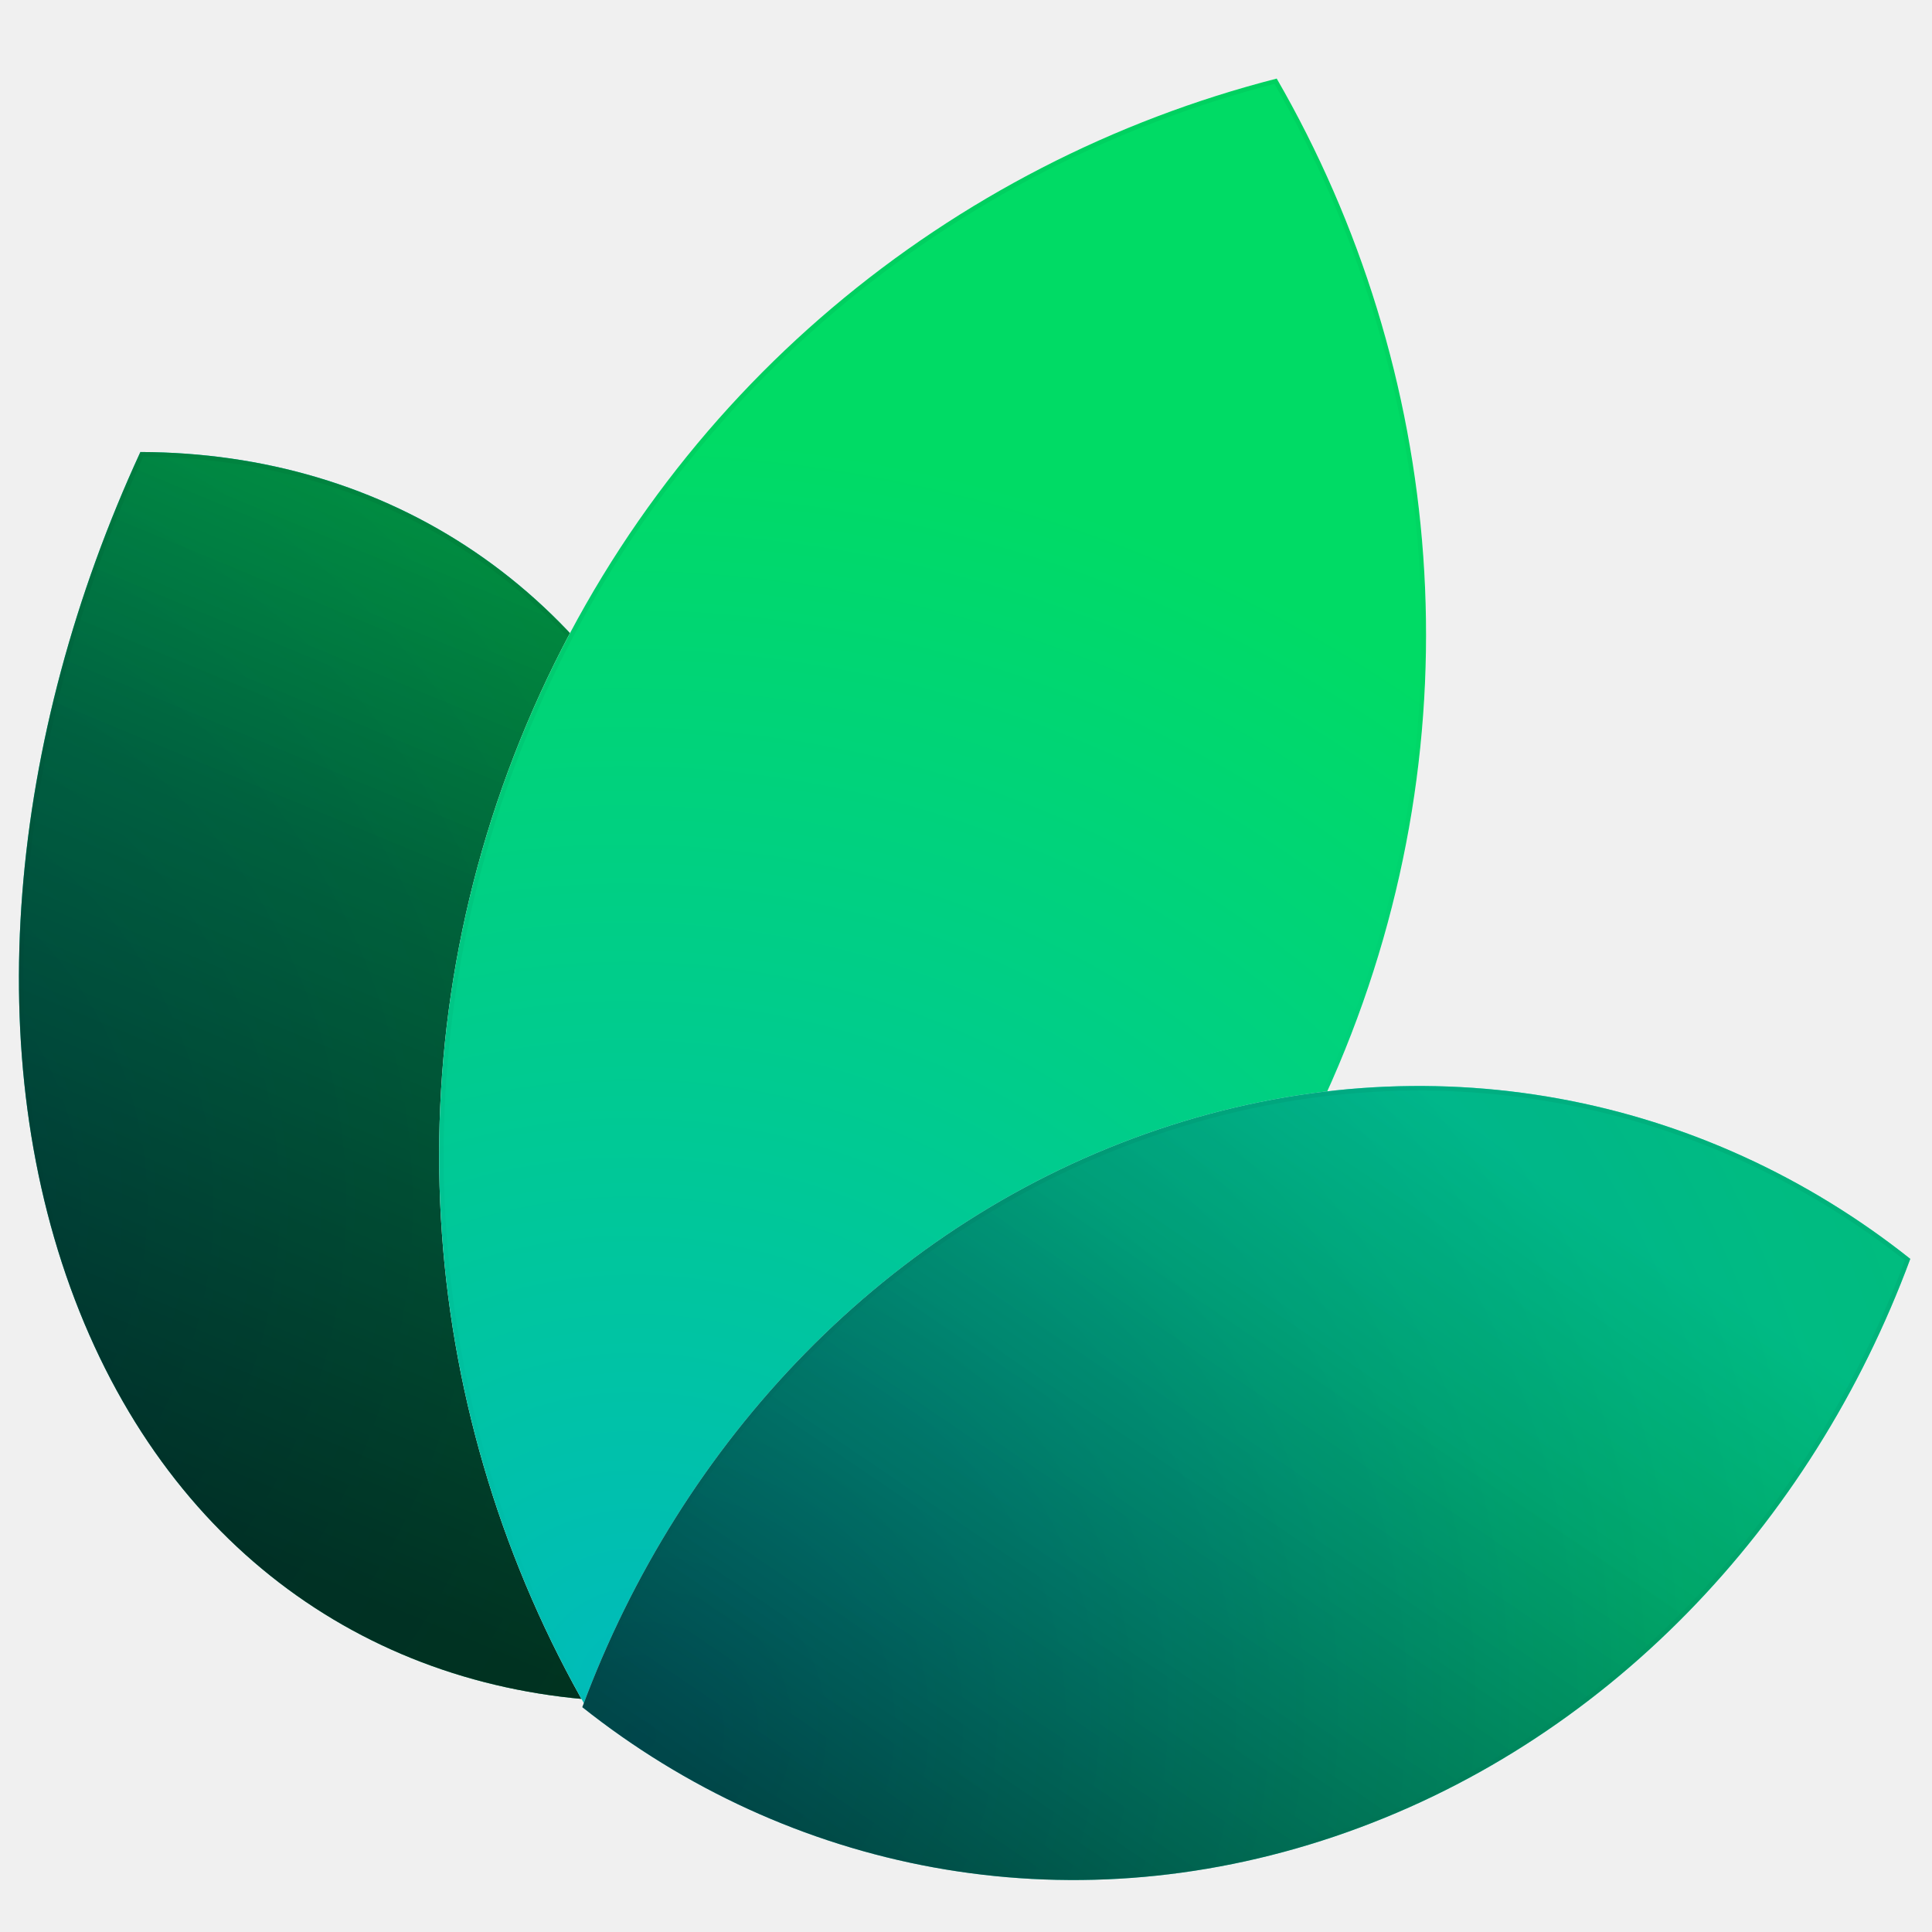
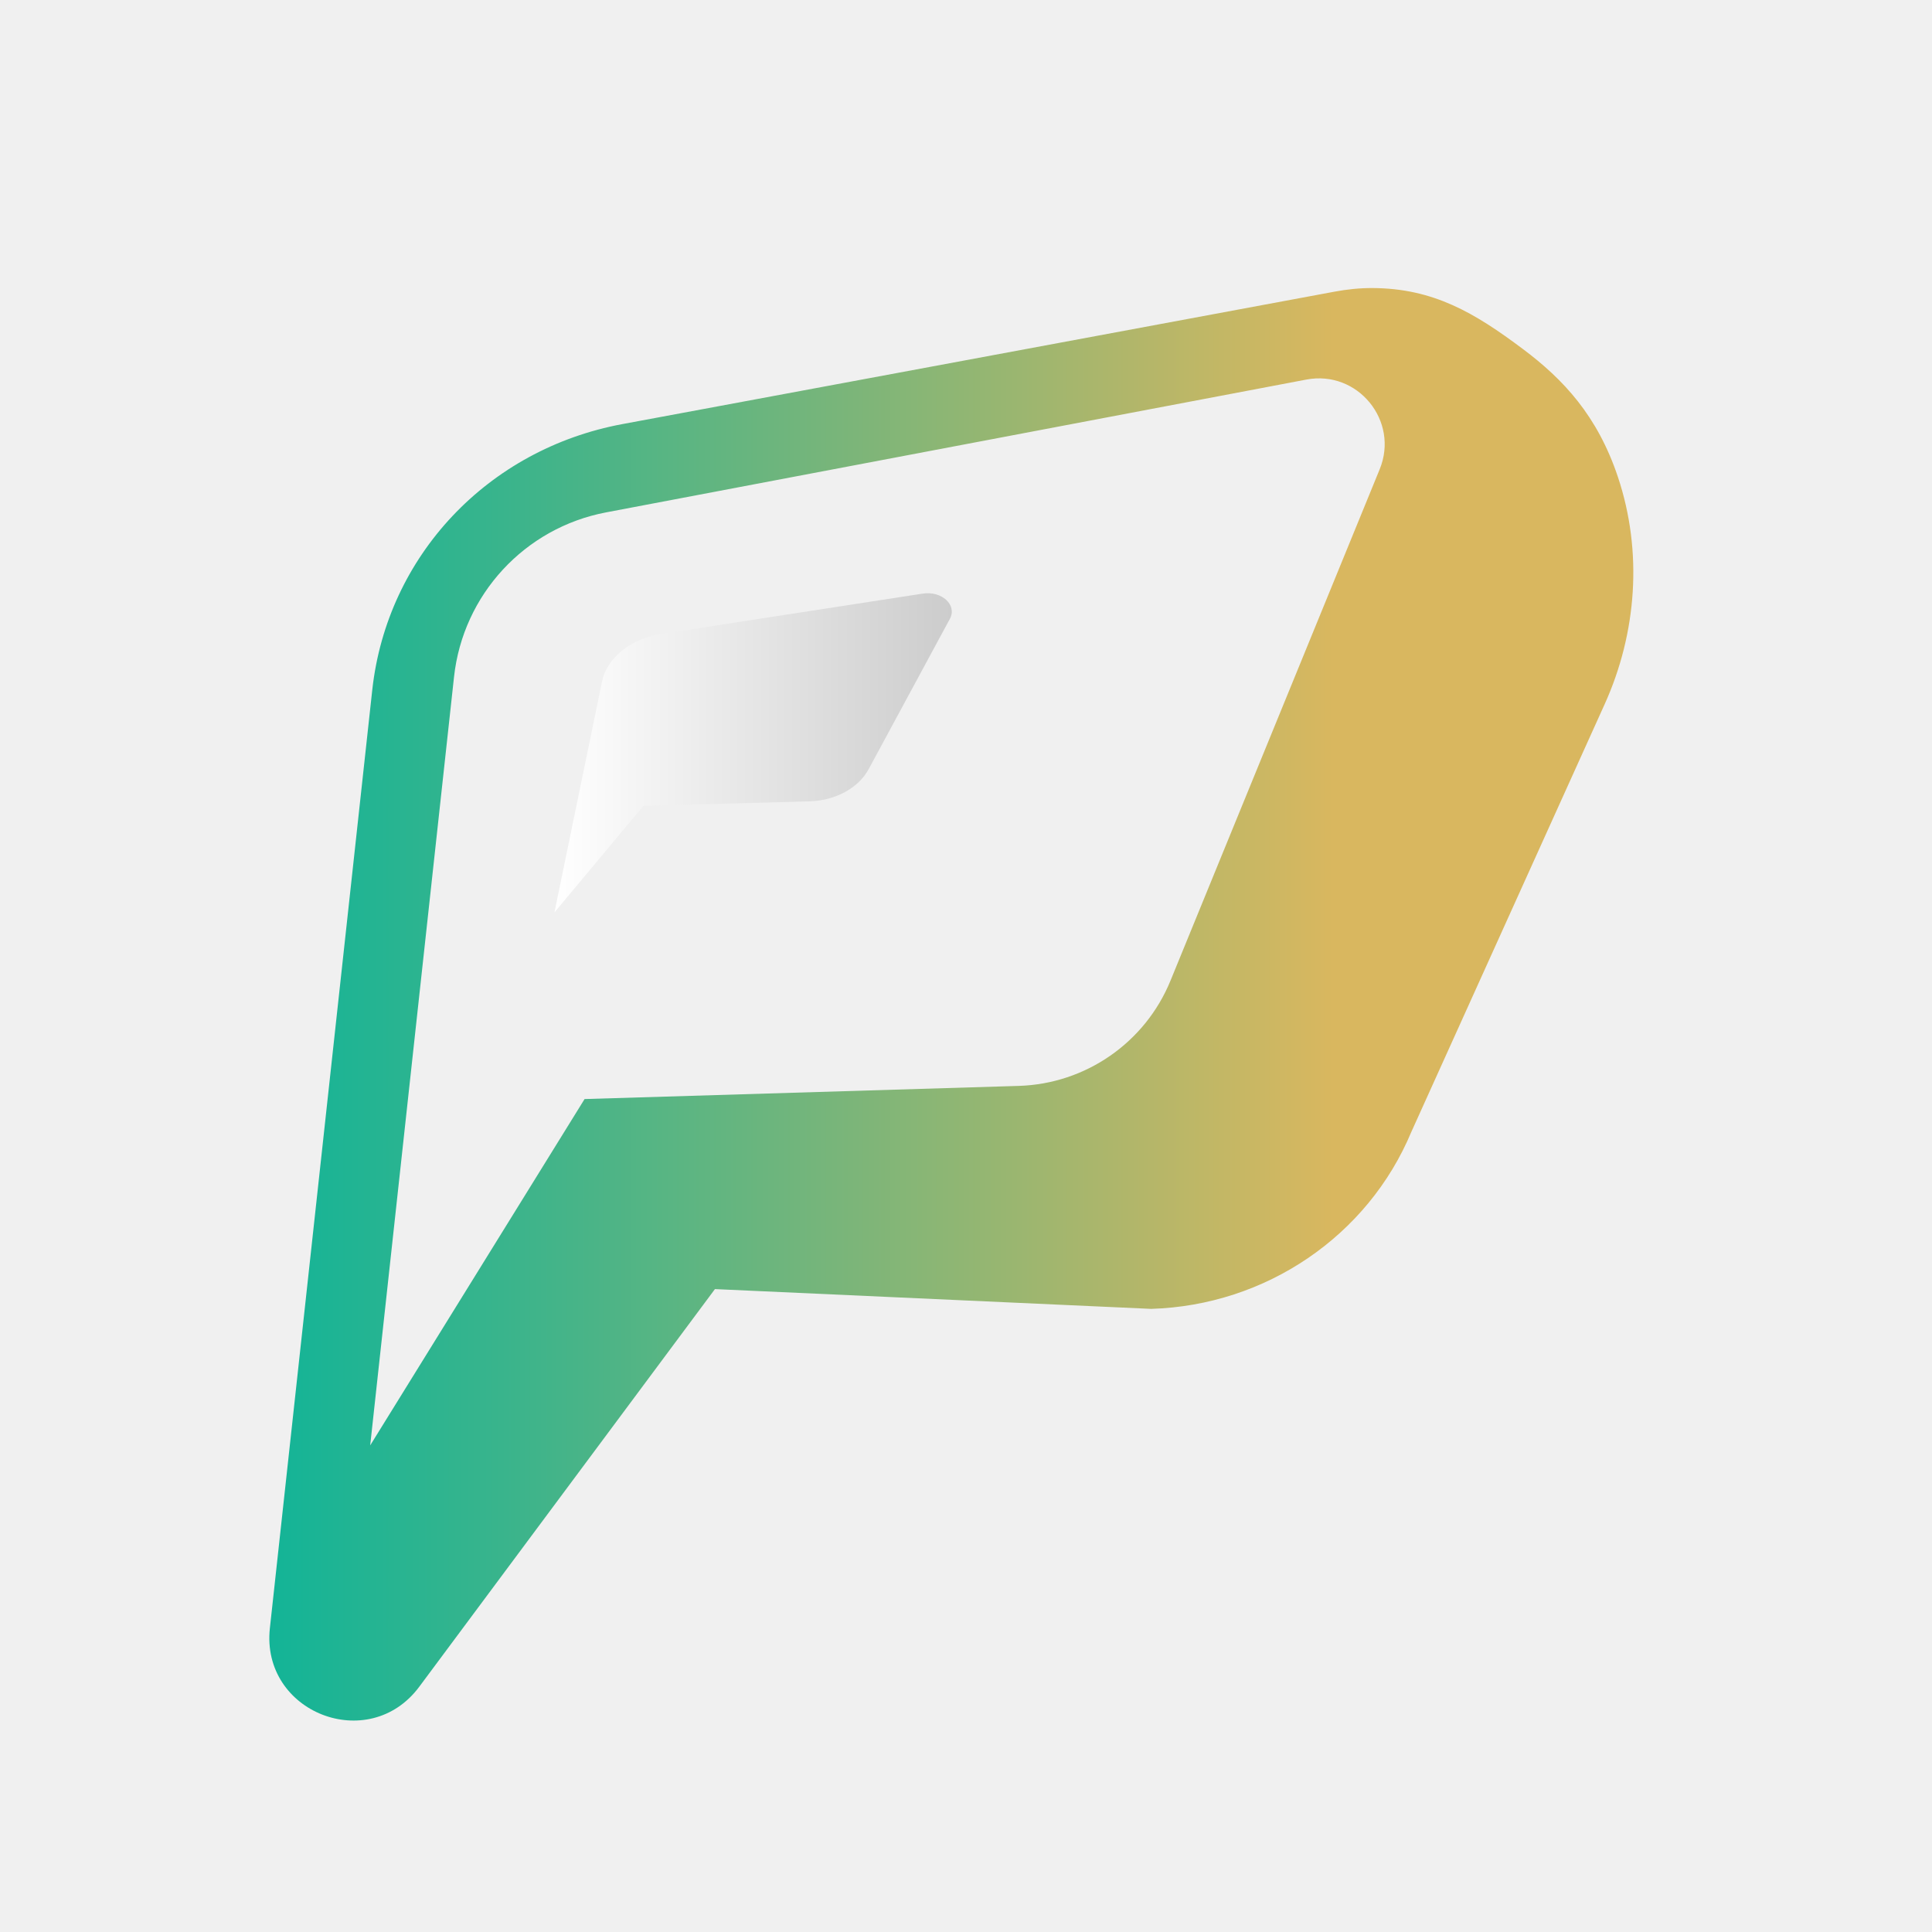
- <svg xmlns="http://www.w3.org/2000/svg" width="24" height="24" viewBox="0 0 24 24" fill="none">
-   <path d="M7.953 21.139C4.896 21.13 2.255 19.458 0.987 16.29C-0.28 13.121 0.109 9.163 1.744 5.615C4.801 5.624 7.442 7.296 8.71 10.465C9.977 13.633 9.588 17.591 7.953 21.139Z" fill="white" />
-   <path d="M7.953 21.139C4.896 21.13 2.255 19.458 0.987 16.29C-0.28 13.121 0.109 9.163 1.744 5.615C4.801 5.624 7.442 7.296 8.71 10.465C9.977 13.633 9.588 17.591 7.953 21.139Z" fill="url(#paint0_radial_101_2703)" />
-   <path d="M7.953 21.139C4.896 21.13 2.255 19.458 0.987 16.29C-0.28 13.121 0.109 9.163 1.744 5.615C4.801 5.624 7.442 7.296 8.71 10.465C9.977 13.633 9.588 17.591 7.953 21.139Z" fill="black" fill-opacity="0.5" style="mix-blend-mode:hard-light" />
-   <path d="M7.953 21.139C4.896 21.13 2.255 19.458 0.987 16.29C-0.28 13.121 0.109 9.163 1.744 5.615C4.801 5.624 7.442 7.296 8.71 10.465C9.977 13.633 9.588 17.591 7.953 21.139Z" fill="url(#paint1_linear_101_2703)" fill-opacity="0.5" style="mix-blend-mode:hard-light" />
-   <path d="M8.684 10.476C9.945 13.63 9.561 17.572 7.935 21.111C4.897 21.096 2.274 19.431 1.013 16.279C-0.248 13.124 0.136 9.182 1.762 5.643C4.8 5.659 7.423 7.324 8.684 10.476Z" stroke="url(#paint2_linear_101_2703)" stroke-opacity="0.05" stroke-width="0.056" />
-   <path d="M7.31 21.257C11.354 20.221 14.884 17.375 16.628 13.236C18.373 9.097 17.945 4.587 15.86 0.976C11.816 2.012 8.287 4.858 6.542 8.998C4.797 13.137 5.225 17.646 7.31 21.257Z" fill="white" />
-   <path d="M7.31 21.257C11.354 20.221 14.884 17.375 16.628 13.236C18.373 9.097 17.945 4.587 15.86 0.976C11.816 2.012 8.287 4.858 6.542 8.998C4.797 13.137 5.225 17.646 7.31 21.257Z" fill="url(#paint3_radial_101_2703)" />
-   <path d="M16.603 13.225C14.864 17.349 11.351 20.187 7.324 21.225C5.253 17.624 4.829 13.132 6.568 9.009C8.306 4.885 11.819 2.047 15.846 1.009C17.918 4.61 18.341 9.101 16.603 13.225Z" stroke="url(#paint4_linear_101_2703)" stroke-opacity="0.05" stroke-width="0.056" />
-   <path d="M7.234 21.207C9.789 23.237 13.21 23.951 16.577 22.814C19.944 21.677 22.506 18.945 23.73 15.638C21.175 13.608 17.754 12.894 14.387 14.031C11.02 15.168 8.458 17.901 7.234 21.207Z" fill="white" />
-   <path d="M7.234 21.207C9.789 23.237 13.21 23.951 16.577 22.814C19.944 21.677 22.506 18.945 23.73 15.638C21.175 13.608 17.754 12.894 14.387 14.031C11.02 15.168 8.458 17.901 7.234 21.207Z" fill="url(#paint5_radial_101_2703)" />
-   <path d="M7.234 21.207C9.789 23.237 13.21 23.951 16.577 22.814C19.944 21.677 22.506 18.945 23.73 15.638C21.175 13.608 17.754 12.894 14.387 14.031C11.02 15.168 8.458 17.901 7.234 21.207Z" fill="black" fill-opacity="0.2" style="mix-blend-mode:hard-light" />
-   <path d="M7.234 21.207C9.789 23.237 13.21 23.951 16.577 22.814C19.944 21.677 22.506 18.945 23.73 15.638C21.175 13.608 17.754 12.894 14.387 14.031C11.02 15.168 8.458 17.901 7.234 21.207Z" fill="url(#paint6_linear_101_2703)" fill-opacity="0.5" style="mix-blend-mode:hard-light" />
-   <path d="M16.568 22.787C13.218 23.918 9.814 23.212 7.267 21.198C8.492 17.907 11.044 15.189 14.396 14.058C17.747 12.927 21.15 13.633 23.697 15.648C22.472 18.938 19.92 21.656 16.568 22.787Z" stroke="url(#paint7_linear_101_2703)" stroke-opacity="0.05" stroke-width="0.056" />
+ <svg xmlns="http://www.w3.org/2000/svg" id="Layer_1" data-name="Layer 1" viewBox="0 0 1024 1024">
  <defs>
-     <radialGradient id="paint0_radial_101_2703" cx="0" cy="0" r="1" gradientUnits="userSpaceOnUse" gradientTransform="translate(-3.00503 15.023) rotate(-10.029) scale(17.9572 17.784)">
-       <stop stop-color="#00B0BB" />
-       <stop offset="1" stop-color="#00DB65" />
-     </radialGradient>
-     <linearGradient id="paint1_linear_101_2703" x1="7.39" y1="4.813" x2="1.63" y2="18.689" gradientUnits="userSpaceOnUse">
-       <stop stop-color="#18E299" />
-       <stop offset="1" />
+     <style>
+       .cls-1 {
+         fill: url(#linear-gradient);
+       }
+ 
+       .cls-1, .cls-2 {
+         stroke-width: 0px;
+       }
+ 
+       .cls-2 {
+         fill: url(#linear-gradient-2);
+       }
+     </style>
+     <linearGradient id="linear-gradient" x1="142.74" y1="532.3" x2="865.68" y2="532.3" gradientUnits="userSpaceOnUse">
+       <stop offset="0" stop-color="#13b497" />
+       <stop offset=".17" stop-color="#39b48c" />
+       <stop offset=".55" stop-color="#9bb670" />
+       <stop offset=".78" stop-color="#d9b75f" />
+       <stop offset="1" stop-color="#d9b75f" />
    </linearGradient>
-     <linearGradient id="paint2_linear_101_2703" x1="7.948" y1="8.016" x2="1.761" y2="18.746" gradientUnits="userSpaceOnUse">
-       <stop />
-       <stop offset="1" stop-opacity="0" />
-     </linearGradient>
-     <radialGradient id="paint3_radial_101_2703" cx="0" cy="0" r="1" gradientUnits="userSpaceOnUse" gradientTransform="translate(8.11404 20.8822) rotate(-75.7542) scale(21.6246 23.7772)">
-       <stop stop-color="#00BBBB" />
-       <stop offset="0.713" stop-color="#00DB65" />
-     </radialGradient>
-     <linearGradient id="paint4_linear_101_2703" x1="7.602" y1="5.871" x2="15.556" y2="16.372" gradientUnits="userSpaceOnUse">
-       <stop />
-       <stop offset="1" stop-opacity="0" />
-     </linearGradient>
-     <radialGradient id="paint5_radial_101_2703" cx="0" cy="0" r="1" gradientUnits="userSpaceOnUse" gradientTransform="translate(7.84537 21.5181) rotate(-20.3525) scale(18.5603 17.32)">
-       <stop stop-color="#00B0BB" />
-       <stop offset="1" stop-color="#00DB65" />
-     </radialGradient>
-     <linearGradient id="paint6_linear_101_2703" x1="16.808" y1="13.007" x2="10.041" y2="22.994" gradientUnits="userSpaceOnUse">
-       <stop stop-color="#00B1BC" />
-       <stop offset="1" />
-     </linearGradient>
-     <linearGradient id="paint7_linear_101_2703" x1="16.808" y1="13.007" x2="14.169" y2="23.841" gradientUnits="userSpaceOnUse">
-       <stop />
-       <stop offset="1" stop-opacity="0" />
+     <linearGradient id="linear-gradient-2" x1="293.87" y1="399.02" x2="504.46" y2="399.02" gradientUnits="userSpaceOnUse">
+       <stop offset="0" stop-color="#fff" />
+       <stop offset="1" stop-color="#ccc" />
    </linearGradient>
  </defs>
+   <path class="cls-1" d="M807.22,185.03c-25.71-19.29-47.5-32.2-79.74-32.36-6.77-.03-13.53.68-20.18,1.92l-377.37,70.18c-71.42,13.28-124.71,69.82-132.6,140.71l-54.29,497.48c-4.87,44.65,52.36,67.11,79.16,31.07l156.73-210.78,231.2,10.48c60.75-1.81,114.88-38.63,137.9-93.79l102.45-226.64c17.13-37.9,20.23-80.98,7.07-120.43-10.85-32.53-28.95-51.82-50.32-67.84ZM731.26,248.73l-110.87,271.02c-13.44,32.86-44.97,54.73-80.46,55.8l-230.09,6.97-113.63,183.56,44.43-407.29c4.76-43.64,37.48-79.04,80.61-87.22l371.17-70.39c27.22-5.16,49.33,21.9,38.84,47.55Z" />
+   <path class="cls-2" d="M293.87,483.6l25.21-122.35c2.59-12.57,15.32-22.78,31.38-25.26l138.55-21.36c10.18-1.57,18.42,6.03,14.44,13.38l-43.1,79.75c-5.36,9.93-17.65,16.6-31.31,16.97l-88.05,2.43-47.12,56.43Z" />
</svg>
